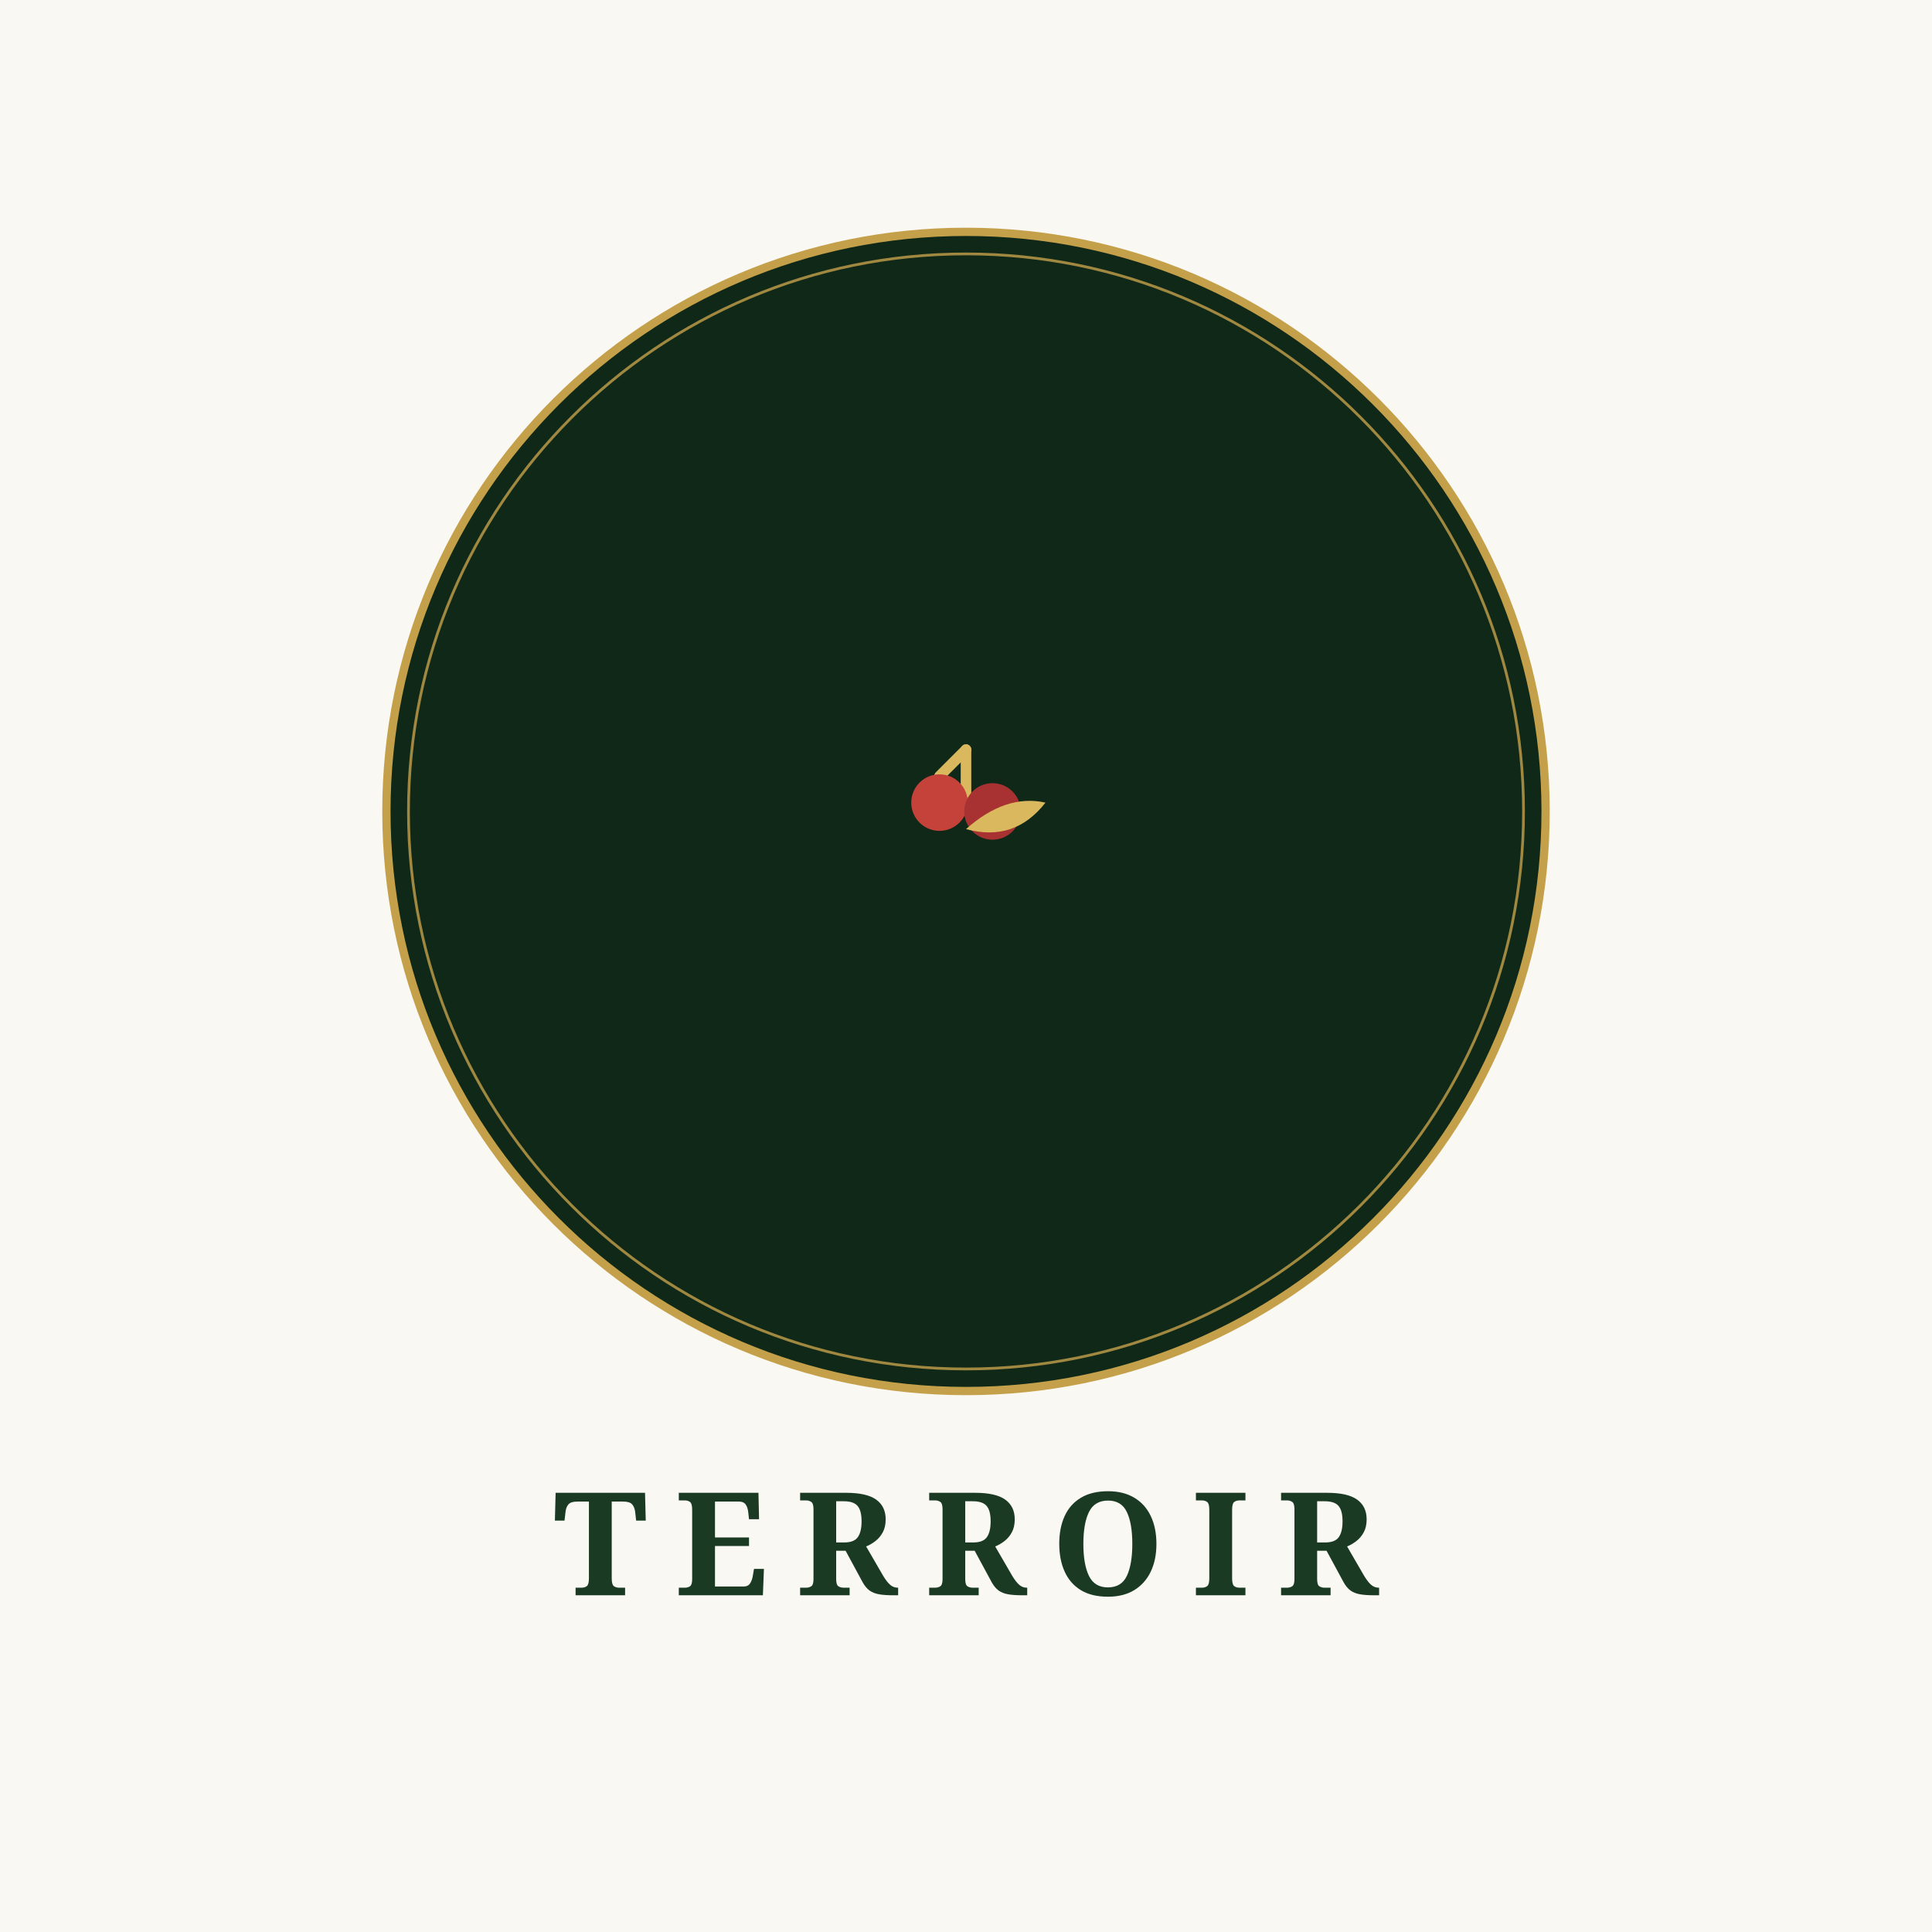
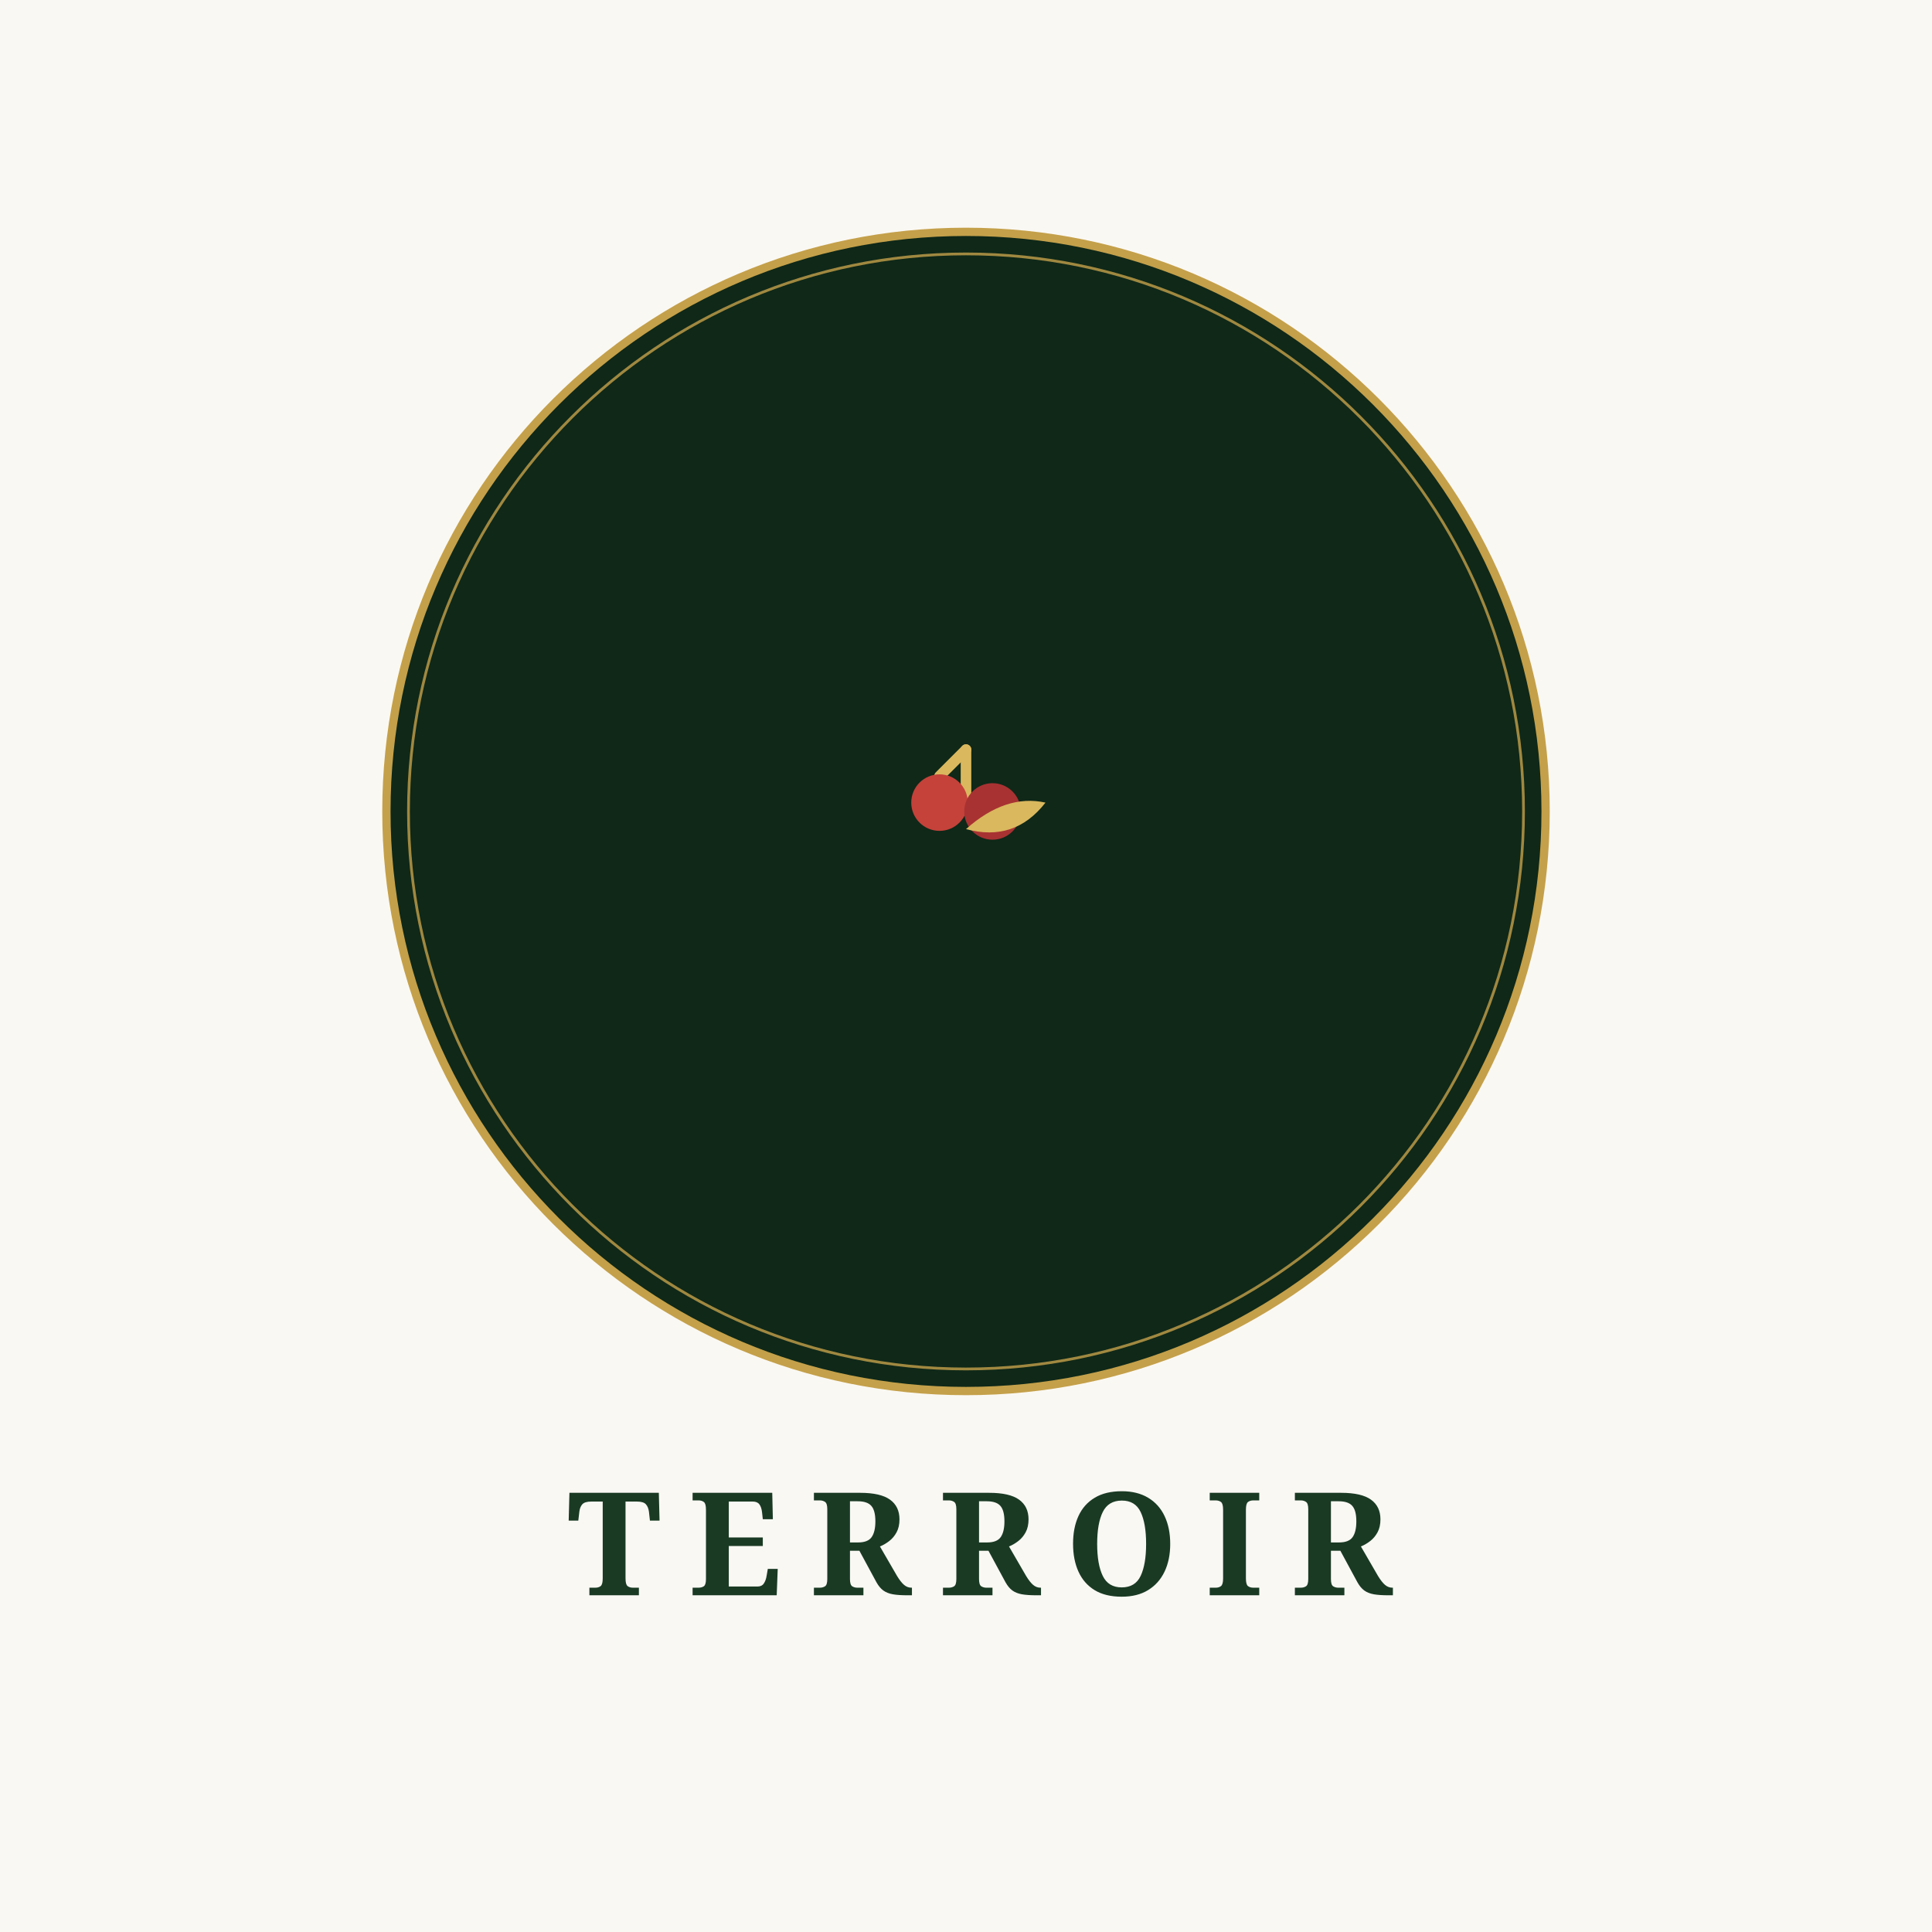
<svg xmlns="http://www.w3.org/2000/svg" viewBox="0 0 700 700">
  <rect width="700" height="700" fill="#faf8f3" />
  <circle cx="350.0" cy="294.0" r="210.0" fill="#0f2818" />
  <circle cx="350.0" cy="294.0" r="210.0" fill="none" stroke="#c4a04a" stroke-width="3" />
  <circle cx="350.0" cy="294.0" r="202.0" fill="none" stroke="#c4a04a" stroke-width="1" opacity=".8" />
  <g transform="translate(350.0 294.0) scale(1.6)" fill="none" stroke="#dab85e" stroke-width="2.4" stroke-linecap="round">
    <line x1="0" y1="-14" x2="0" y2="-4" />
    <line x1="0" y1="-14" x2="-6" y2="-8" />
    <circle cx="-6" cy="-2" r="6.4" fill="#c4423a" stroke="none" />
    <circle cx="6" cy="0" r="6.4" fill="#a83232" stroke="none" />
    <path d="M 0 4 q 9 -8 18 -6 q -7 9 -18 6 z" fill="#dab85e" stroke="none" />
  </g>
-   <text x="350.0" y="578.0" text-anchor="middle" font-family="Cormorant Garamond, Georgia, serif" font-size="52" font-weight="600" fill="#1a3a24" letter-spacing="10">TERROIR</text>
+   <text x="355.0" y="578.0" text-anchor="middle" font-family="Cormorant Garamond, Georgia, serif" font-size="52" font-weight="600" fill="#1a3a24" letter-spacing="10">TERROIR</text>
</svg>
